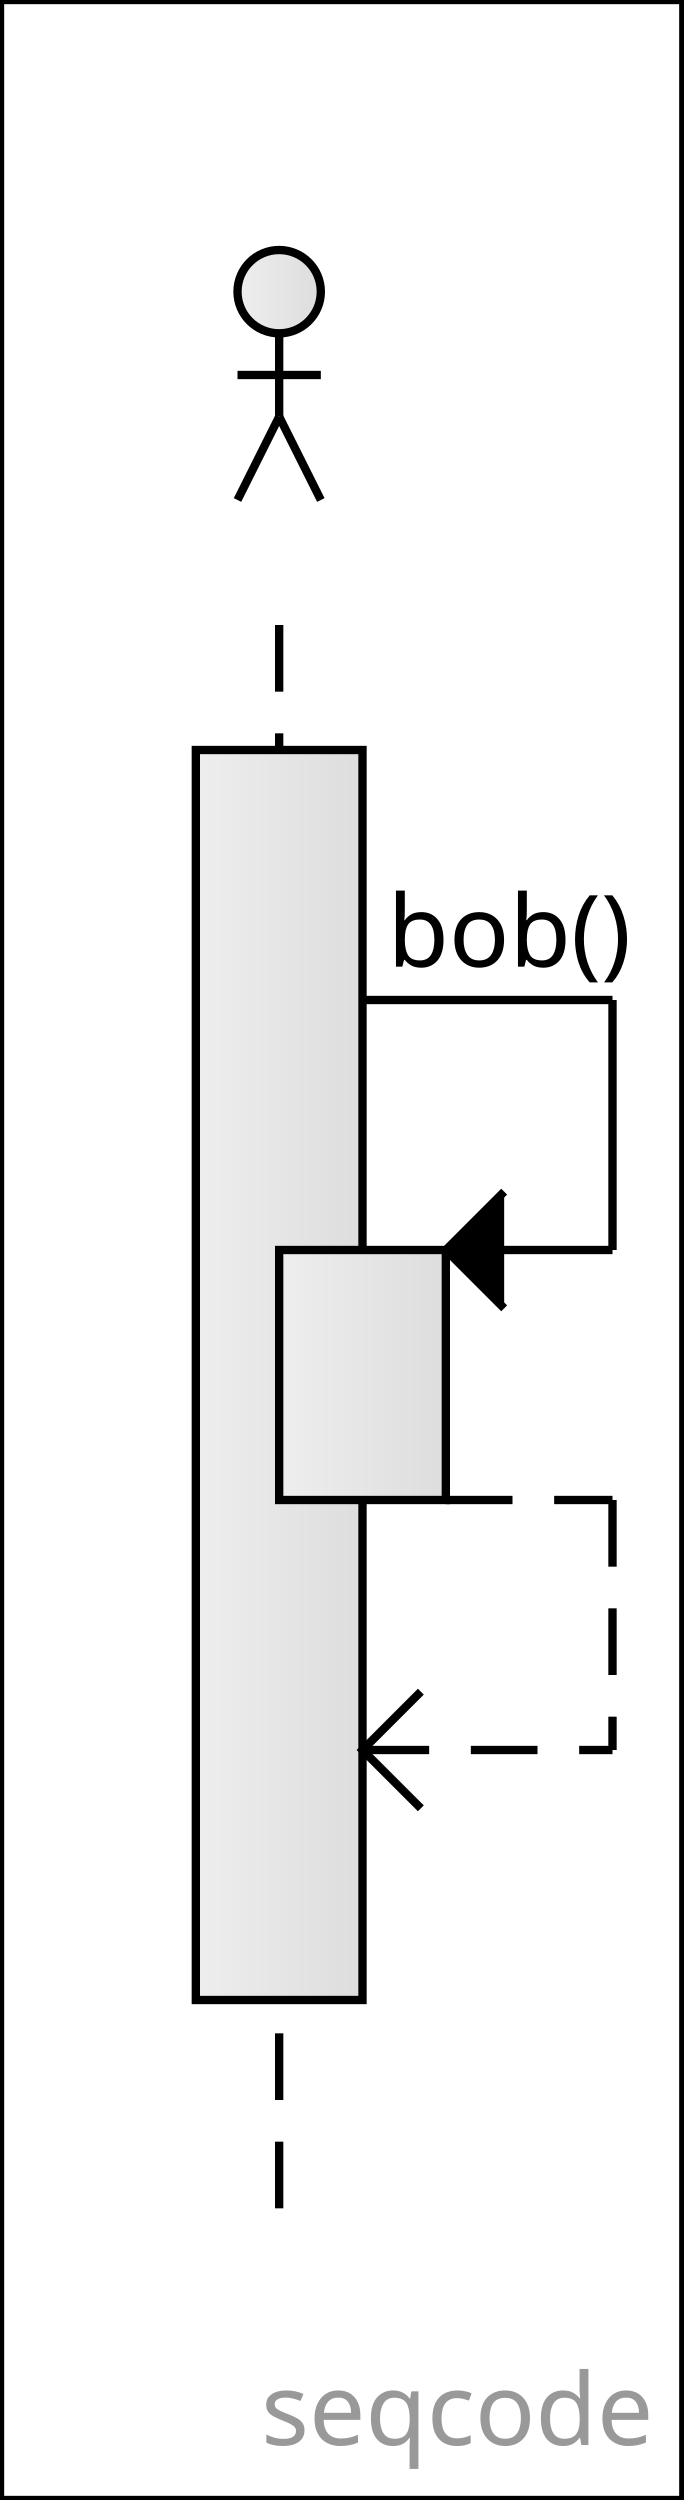
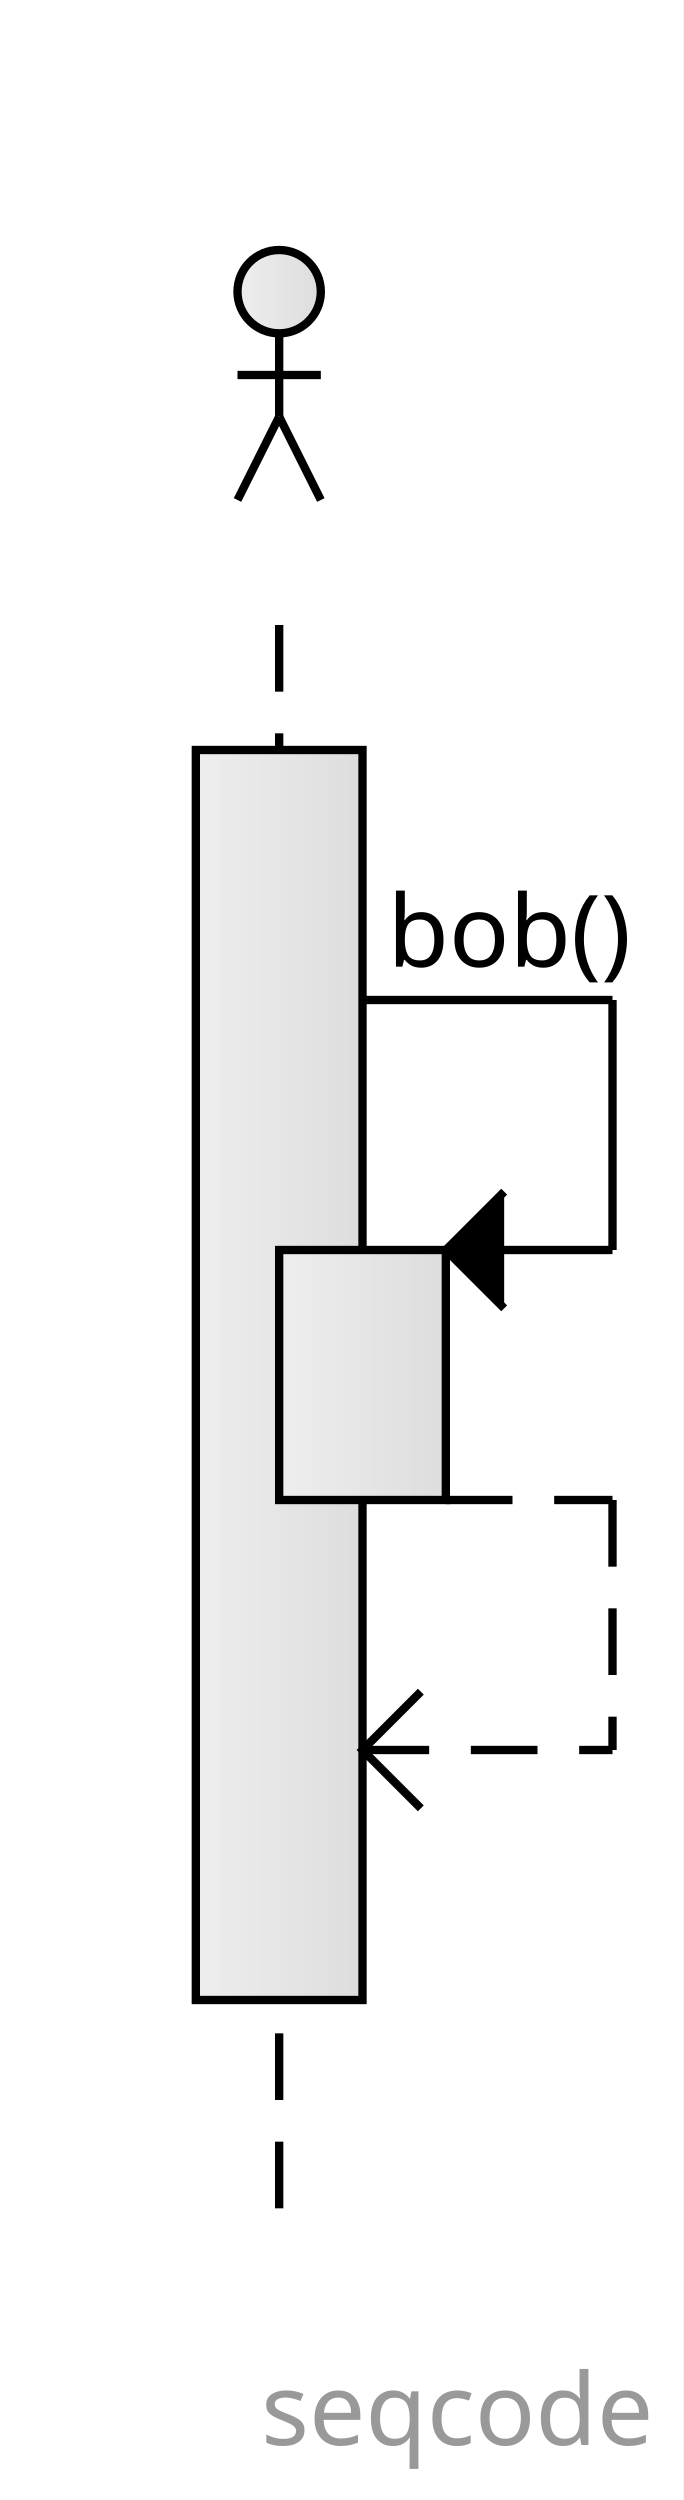
<svg xmlns="http://www.w3.org/2000/svg" version="1.1" width="82" height="300" viewBox="0 0 82 300">
  <defs>
    <linearGradient id="SvgjsLinearGradient1028">
      <stop stop-color="#eeeeee" offset="0" />
      <stop stop-color="#dddddd" offset="1" />
    </linearGradient>
    <linearGradient x1="0" y1="0" x2="1" y2="1">
      <stop stop-color="#fffda1" offset="0" />
      <stop stop-color="#ffeb5b" offset="1" />
    </linearGradient>
    <text id="seqcode">bob</text>
  </defs>
-   <rect width="82" height="300" fill="white" stroke-width="1" stroke="black" />
+   <rect width="82" height="300" fill="white" />
  <a href="https://seqcode.app" target="_blank">
    <text text-anchor="end" font-size="12" font-weight="100" font-family="sans-serif" fill="#999999" x="78.4" y="293.4">seqcode </text>
  </a>
  <line x1="33.5" y1="75" x2="33.5" y2="270" stroke-dasharray="8 5" stroke-width="1" stroke="black" />
  <g transform="matrix(1,0,0,1,3.5,0)">
    <rect width="20" height="150" x="20" y="90" fill="url(#SvgjsLinearGradient1028)" stroke-width="1" stroke="black" />
  </g>
  <g transform="matrix(1,0,0,1,3.5,0)">
    <rect width="20" height="30" x="30" y="150" fill="url(#SvgjsLinearGradient1028)" stroke-width="1" stroke="black" />
  </g>
  <g>
    <text text-anchor="start" font-size="12" font-weight="100" font-family="sans-serif" stroke-width="2" stroke="white" x="46.5" y="116">bob()</text>
    <text text-anchor="start" font-size="12" font-weight="100" font-family="sans-serif" fill="black" x="46.5" y="116">bob()</text>
  </g>
  <line x1="43.5" y1="120" x2="73.5" y2="120" stroke-width="1" stroke="black" />
  <line x1="73.5" y1="120" x2="73.5" y2="150" stroke-width="1" stroke="black" />
  <line x1="53.5" y1="150" x2="73.5" y2="150" stroke-width="1" stroke="black" />
  <polyline points="60.5,143 53.5,150 60.5,157" fill="black" stroke-width="1" stroke="black" />
  <g>
    <text text-anchor="start" font-size="12" font-weight="100" font-family="sans-serif" stroke-width="2" stroke="white" x="56.5" y="206" />
    <text text-anchor="start" font-size="12" font-weight="100" font-family="sans-serif" fill="black" x="56.5" y="206" />
  </g>
  <line x1="53.5" y1="180" x2="73.5" y2="180" stroke-dasharray="8 5" stroke-width="1" stroke="black" />
  <line x1="73.5" y1="180" x2="73.5" y2="210" stroke-dasharray="8 5" stroke-width="1" stroke="black" />
  <line x1="43.5" y1="210" x2="73.5" y2="210" stroke-dasharray="8 5" stroke-width="1" stroke="black" />
  <polyline points="50.5,203 43.5,210 50.5,217" fill="transparent" stroke-width="1" stroke="black" />
  <g transform="matrix(1,0,0,1,33.5,45)">
    <circle r="5" cx="0" cy="-10" fill="url(#SvgjsLinearGradient1028)" stroke-width="1" stroke="black" />
    <line x1="-5" y1="0" x2="5" y2="0" stroke-width="1" stroke="black" />
    <line x1="0" y1="-5" x2="0" y2="5" stroke-width="1" stroke="black" />
    <line x1="-5" y1="15" x2="0" y2="5" stroke-width="1" stroke="black" />
    <line x1="0" y1="5" x2="5" y2="15" stroke-width="1" stroke="black" />
  </g>
</svg>
